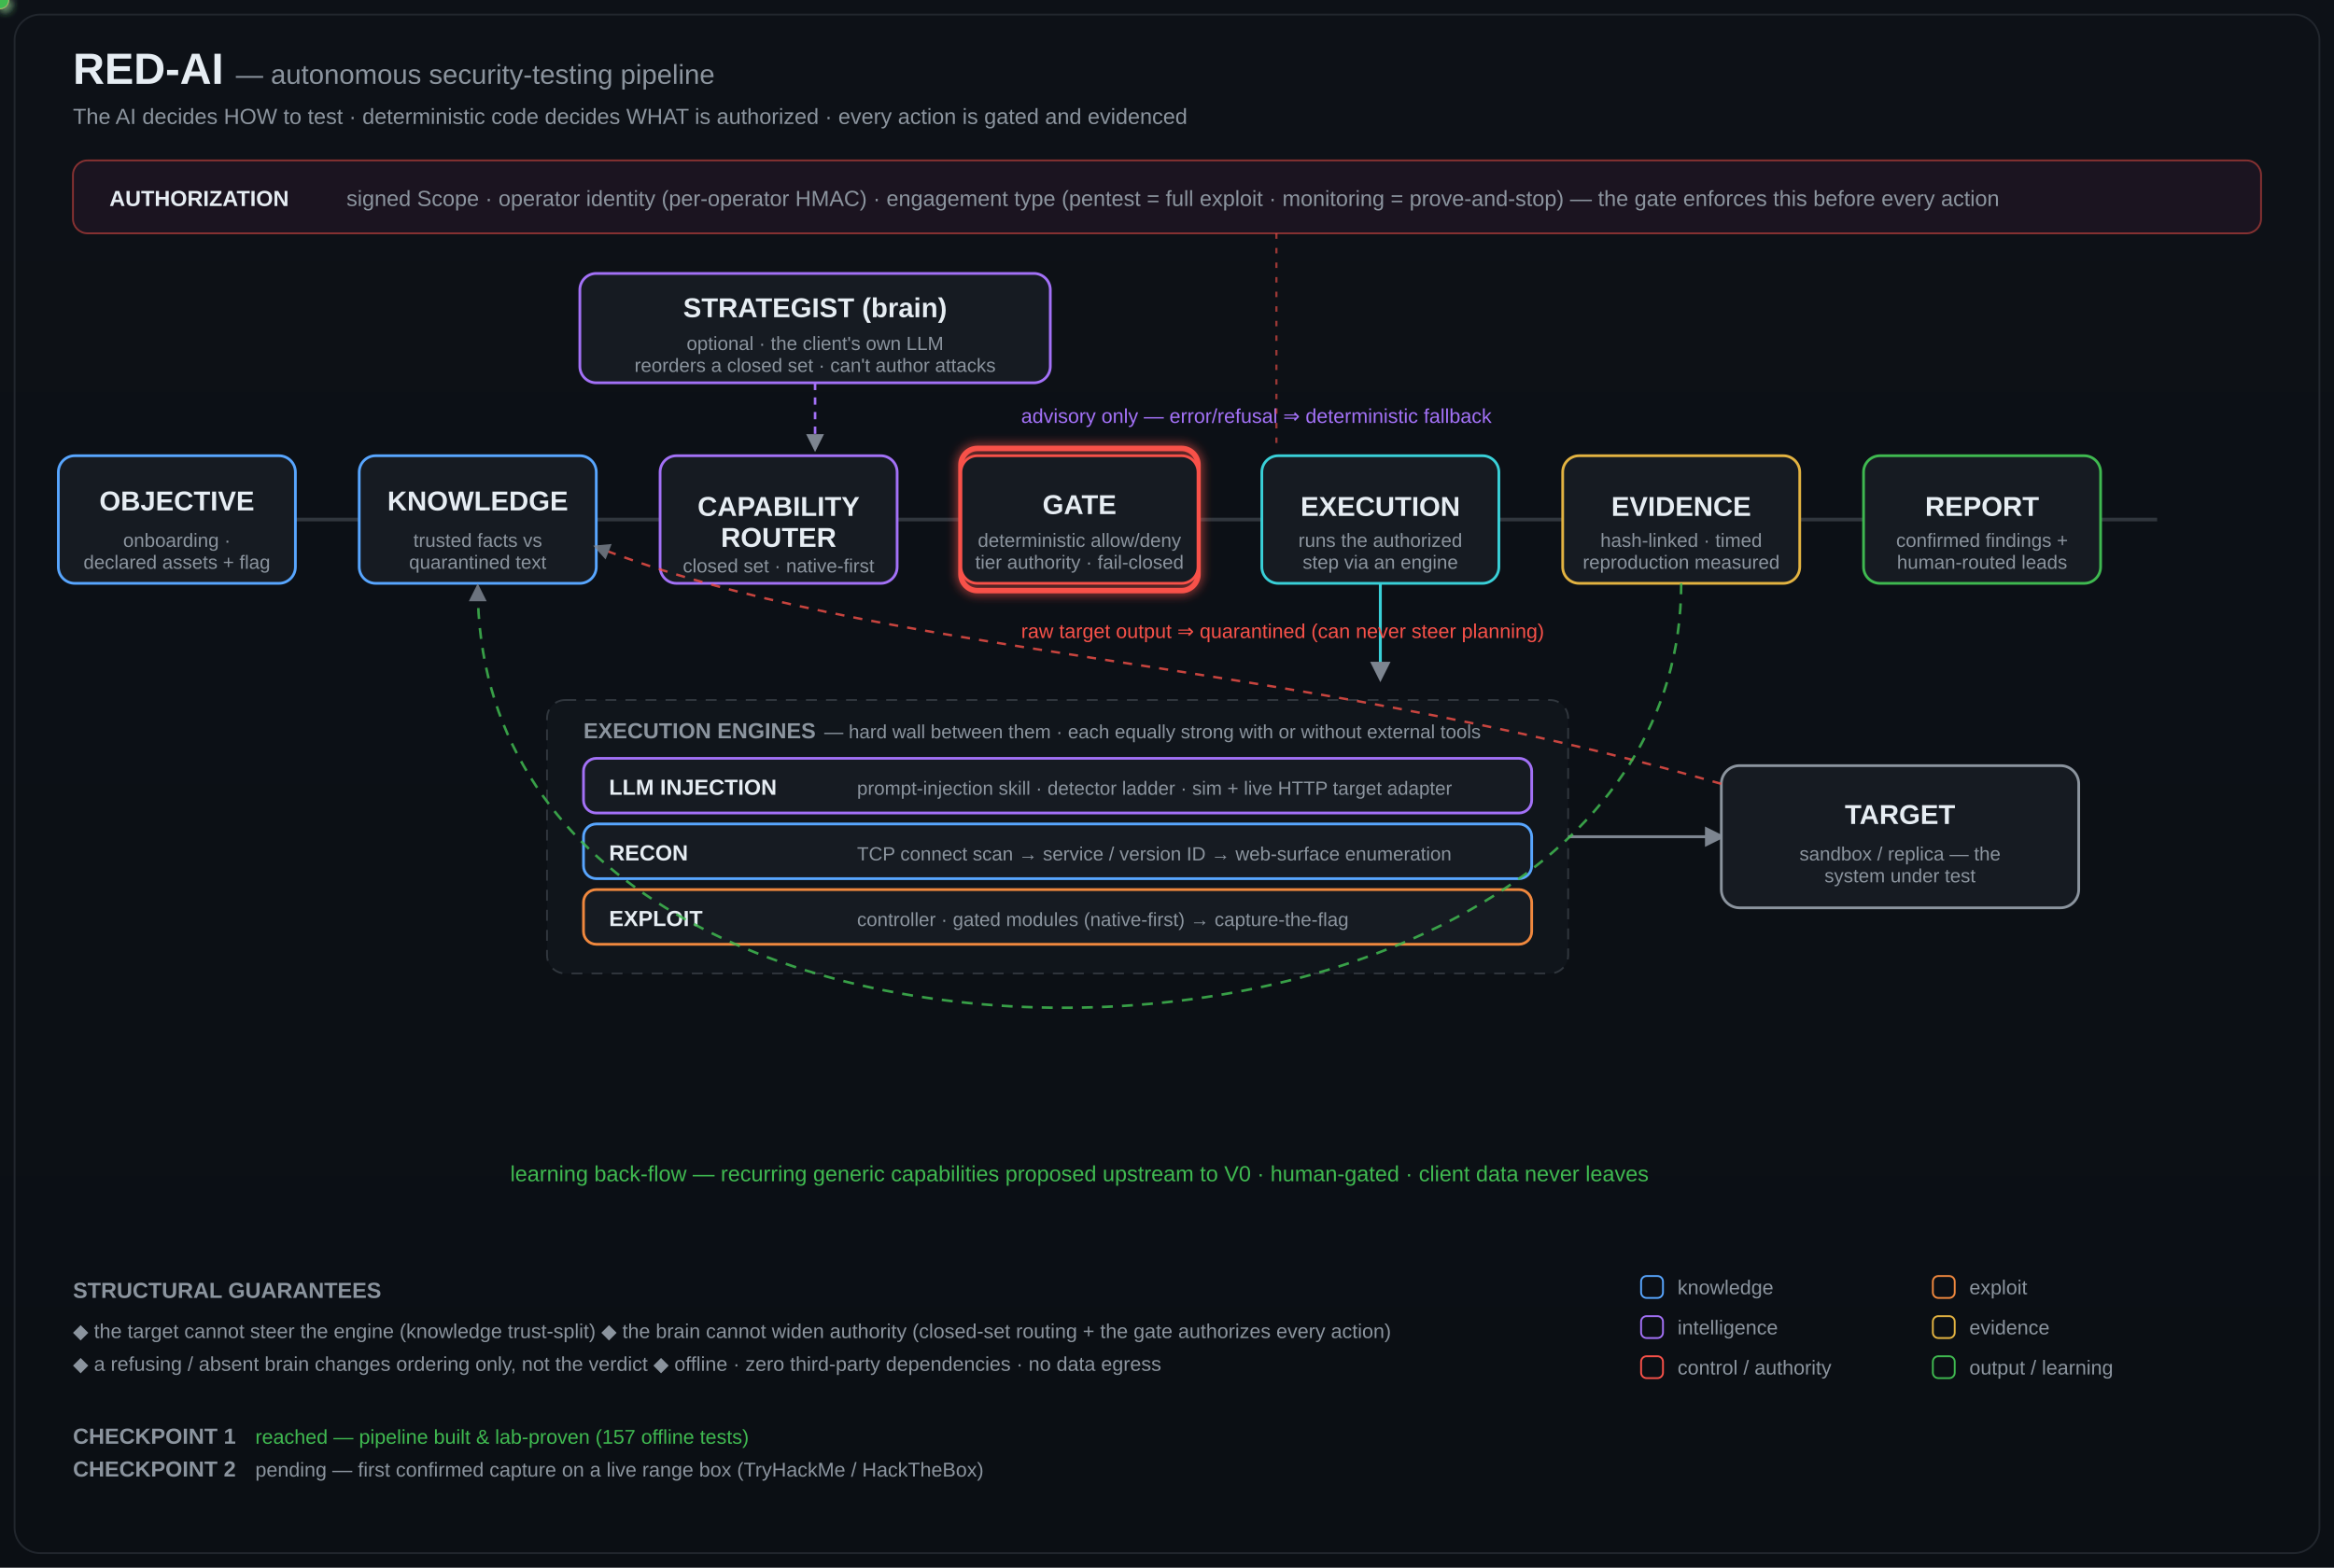
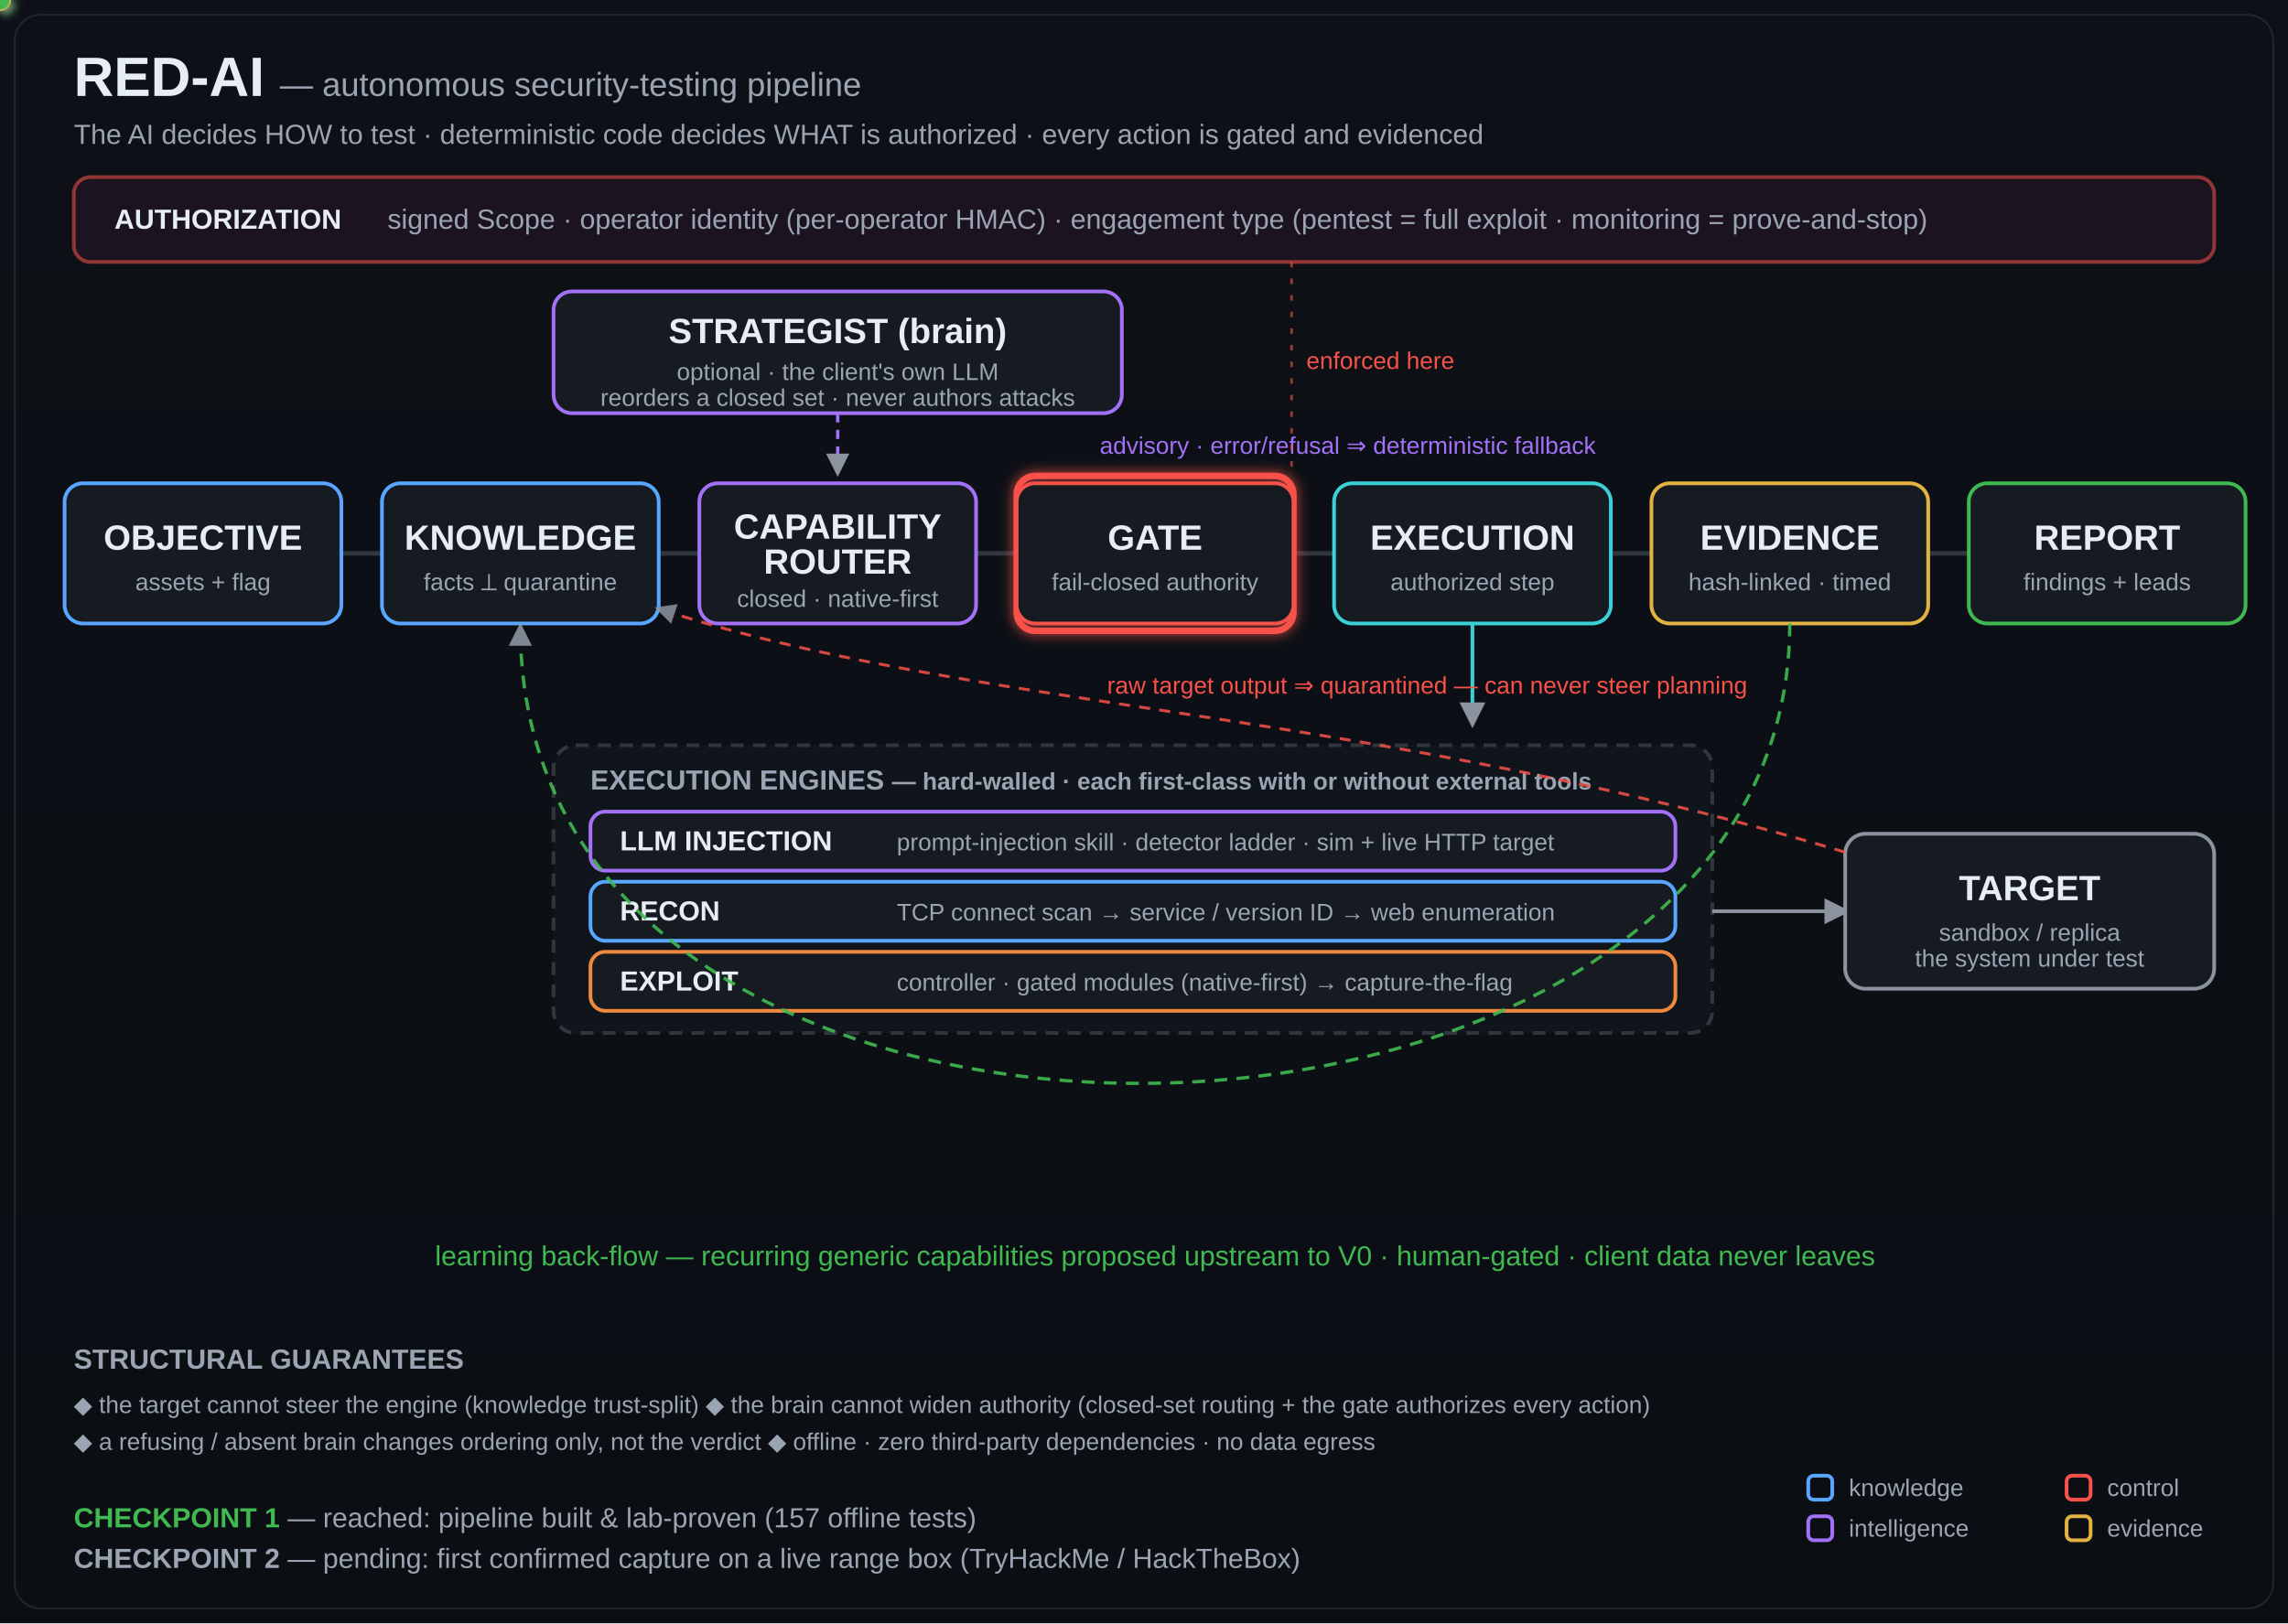
- <svg xmlns="http://www.w3.org/2000/svg" viewBox="0 0 1280 860" font-family="'Segoe UI',system-ui,Arial,sans-serif">
+ <svg xmlns="http://www.w3.org/2000/svg" viewBox="0 0 1240 880" font-family="'Segoe UI',system-ui,Arial,sans-serif">
  <defs>
    <linearGradient id="bg" x1="0" y1="0" x2="0" y2="1">
      <stop offset="0" stop-color="#0d1117" />
      <stop offset="1" stop-color="#0b0f14" />
    </linearGradient>
-     <filter id="glow" x="-50%" y="-50%" width="200%" height="200%">
-       <feGaussianBlur stdDeviation="3" result="b" />
+     <filter id="glow" x="-60%" y="-60%" width="220%" height="220%">
+       <feGaussianBlur stdDeviation="3.2" result="b" />
      <feMerge>
        <feMergeNode in="b" />
        <feMergeNode in="SourceGraphic" />
      </feMerge>
    </filter>
    <marker id="arrow" viewBox="0 0 10 10" refX="8" refY="5" markerWidth="7" markerHeight="7" orient="auto-start-reverse">
-       <path d="M0,0 L10,5 L0,10 z" fill="#7d8590" />
+       <path d="M0,0 L10,5 L0,10 z" fill="#8b949e" />
    </marker>
    <style>
-       .t{fill:#e6edf3} .m{fill:#8b949e} .xs{font-size:11px} .s{font-size:12px}
-       .lbl{font-size:15px;font-weight:600} .sub{font-size:10.5px;fill:#8b949e}
-       .box{fill:#161b22;stroke-width:1.5}
-       @keyframes gatepulse{0%,100%{opacity:.35}50%{opacity:1}}
+       .t{fill:#e6edf3} .m{fill:#9aa4b2}
+       .lbl{font-size:19px;font-weight:700;fill:#e6edf3}
+       .sub{font-size:13px;fill:#9aa4b2}
+       .s{font-size:15px} .xs{font-size:13px}
+       .box{fill:#161b22;stroke-width:2}
+       @keyframes gatepulse{0%,100%{opacity:.3}50%{opacity:1}}
      #gateglow{animation:gatepulse 2.2s ease-in-out infinite}
    </style>
  </defs>
-   <rect x="0" y="0" width="1280" height="860" fill="url(#bg)" />
-   <rect x="8" y="8" width="1264" height="844" rx="14" fill="none" stroke="#21262d" />
-   <text x="40" y="46" class="t" font-size="24" font-weight="700">RED-AI <tspan class="m" font-size="15" font-weight="400">— autonomous security-testing pipeline</tspan>
+   <rect x="0" y="0" width="1240" height="880" fill="url(#bg)" />
+   <rect x="8" y="8" width="1224" height="864" rx="14" fill="none" stroke="#21262d" />
+   <text x="40" y="52" class="t" font-size="30" font-weight="800">RED-AI <tspan class="m" font-size="18" font-weight="400">— autonomous security-testing pipeline</tspan>
  </text>
-   <text x="40" y="68" class="m s">The AI decides HOW to test · deterministic code decides WHAT is authorized · every action is gated and evidenced</text>
-   <rect x="40" y="88" width="1200" height="40" rx="8" fill="#1b1420" stroke="#f85149" stroke-opacity="0.5" />
-   <text x="60" y="113" class="t s" font-weight="600">AUTHORIZATION</text>
-   <text x="190" y="113" class="m s">signed Scope · operator identity (per-operator HMAC) · engagement type (pentest = full exploit · monitoring = prove-and-stop) — the gate enforces this before every action</text>
-   <rect x="318" y="150" width="258" height="60" rx="9" class="box" stroke="#a371f7" />
-   <text x="447" y="174" text-anchor="middle" class="t lbl">STRATEGIST (brain)</text>
-   <text x="447" y="192" text-anchor="middle" class="sub">optional · the client's own LLM</text>
-   <text x="447" y="204" text-anchor="middle" class="sub">reorders a closed set · can't author attacks</text>
-   <path d="M447,210 L447,246" stroke="#a371f7" stroke-width="1.4" stroke-dasharray="4 4" marker-end="url(#arrow)" />
-   <text x="560" y="232" class="xs" fill="#a371f7">advisory only — error/refusal ⇒ deterministic fallback</text>
-   <path d="M700,128 L700,246" stroke="#f85149" stroke-width="1.2" stroke-dasharray="3 5" opacity="0.6" />
-   <line x1="97" y1="285" x2="1183" y2="285" stroke="#30363d" stroke-width="2" />
-   <circle r="5" fill="#58a6ff" filter="url(#glow)">
-     <animateMotion dur="5.5s" repeatCount="indefinite" path="M97,285 H1183" />
+   <text x="40" y="78" class="m s">The AI decides HOW to test · deterministic code decides WHAT is authorized · every action is gated and evidenced</text>
+   <rect x="40" y="96" width="1160" height="46" rx="9" fill="#1b1420" stroke="#f85149" stroke-opacity="0.55" stroke-width="2" />
+   <text x="62" y="124" class="t s" font-weight="700">AUTHORIZATION</text>
+   <text x="210" y="124" class="m s">signed Scope · operator identity (per-operator HMAC) · engagement type (pentest = full exploit · monitoring = prove-and-stop)</text>
+   <rect x="300" y="158" width="308" height="66" rx="10" class="box" stroke="#a371f7" />
+   <text x="454" y="186" text-anchor="middle" class="lbl" font-size="17">STRATEGIST (brain)</text>
+   <text x="454" y="206" text-anchor="middle" class="sub">optional · the client's own LLM</text>
+   <text x="454" y="220" text-anchor="middle" class="sub">reorders a closed set · never authors attacks</text>
+   <path d="M454,224 L454,256" stroke="#a371f7" stroke-width="1.8" stroke-dasharray="5 4" marker-end="url(#arrow)" />
+   <text x="596" y="246" class="xs" fill="#a371f7">advisory · error/refusal ⇒ deterministic fallback</text>
+   <path d="M700,142 L700,256" stroke="#f85149" stroke-width="1.4" stroke-dasharray="3 6" opacity="0.6" />
+   <text x="708" y="200" class="xs" fill="#f85149">enforced here</text>
+   <line x1="110" y1="300" x2="1142" y2="300" stroke="#30363d" stroke-width="2.5" />
+   <circle r="6" fill="#58a6ff" filter="url(#glow)">
+     <animateMotion dur="5.5s" repeatCount="indefinite" path="M110,300 H1142" />
  </circle>
+   <circle r="6" fill="#3fb950" filter="url(#glow)">
+     <animateMotion dur="5.5s" begin="1.8s" repeatCount="indefinite" path="M110,300 H1142" />
+   </circle>
+   <circle r="6" fill="#e3b341" filter="url(#glow)">
+     <animateMotion dur="5.5s" begin="3.6s" repeatCount="indefinite" path="M110,300 H1142" />
+   </circle>
+   <rect x="35" y="262" width="150" height="76" rx="10" class="box" stroke="#58a6ff" />
+   <text x="110" y="298" text-anchor="middle" class="lbl">OBJECTIVE</text>
+   <text x="110" y="320" text-anchor="middle" class="sub">assets + flag</text>
+   <rect x="207" y="262" width="150" height="76" rx="10" class="box" stroke="#58a6ff" />
+   <text x="282" y="298" text-anchor="middle" class="lbl">KNOWLEDGE</text>
+   <text x="282" y="320" text-anchor="middle" class="sub">facts ⟂ quarantine</text>
+   <rect x="379" y="262" width="150" height="76" rx="10" class="box" stroke="#a371f7" />
+   <text x="454" y="292" text-anchor="middle" class="lbl" font-size="17">CAPABILITY</text>
+   <text x="454" y="311" text-anchor="middle" class="lbl" font-size="17">ROUTER</text>
+   <text x="454" y="329" text-anchor="middle" class="sub">closed · native-first</text>
+   <rect id="gateglow" x="551" y="258" width="150" height="84" rx="10" fill="none" stroke="#f85149" stroke-width="3.5" filter="url(#glow)" />
+   <rect x="551" y="262" width="150" height="76" rx="10" class="box" stroke="#f85149" />
+   <text x="626" y="298" text-anchor="middle" class="lbl">GATE</text>
+   <text x="626" y="320" text-anchor="middle" class="sub">fail-closed authority</text>
+   <rect x="723" y="262" width="150" height="76" rx="10" class="box" stroke="#39d0d8" />
+   <text x="798" y="298" text-anchor="middle" class="lbl">EXECUTION</text>
+   <text x="798" y="320" text-anchor="middle" class="sub">authorized step</text>
+   <rect x="895" y="262" width="150" height="76" rx="10" class="box" stroke="#e3b341" />
+   <text x="970" y="298" text-anchor="middle" class="lbl">EVIDENCE</text>
+   <text x="970" y="320" text-anchor="middle" class="sub">hash-linked · timed</text>
+   <rect x="1067" y="262" width="150" height="76" rx="10" class="box" stroke="#3fb950" />
+   <text x="1142" y="298" text-anchor="middle" class="lbl">REPORT</text>
+   <text x="1142" y="320" text-anchor="middle" class="sub">findings + leads</text>
+   <path d="M798,338 L798,392" stroke="#39d0d8" stroke-width="2" marker-end="url(#arrow)" />
+   <rect x="300" y="404" width="628" height="156" rx="12" fill="#10151b" stroke="#30363d" stroke-dasharray="7 5" stroke-width="2" />
+   <text x="320" y="428" class="m s" font-weight="700">EXECUTION ENGINES <tspan class="sub">— hard-walled · each first-class with or without external tools</tspan>
+   </text>
+   <rect x="320" y="440" width="588" height="32" rx="8" class="box" stroke="#a371f7" />
+   <text x="336" y="461" class="t s" font-weight="700">LLM INJECTION</text>
+   <text x="486" y="461" class="sub">prompt-injection skill · detector ladder · sim + live HTTP target</text>
+   <rect x="320" y="478" width="588" height="32" rx="8" class="box" stroke="#58a6ff" />
+   <text x="336" y="499" class="t s" font-weight="700">RECON</text>
+   <text x="486" y="499" class="sub">TCP connect scan → service / version ID → web enumeration</text>
+   <rect x="320" y="516" width="588" height="32" rx="8" class="box" stroke="#f0883e" />
+   <text x="336" y="537" class="t s" font-weight="700">EXPLOIT</text>
+   <text x="486" y="537" class="sub">controller · gated modules (native-first) → capture-the-flag</text>
+   <path d="M928,494 L1000,494" stroke="#8b949e" stroke-width="2" marker-end="url(#arrow)" />
+   <circle r="5" fill="#39d0d8" filter="url(#glow)">
+     <animateMotion dur="2.6s" repeatCount="indefinite" path="M798,338 L798,494 L1000,494" />
+   </circle>
+   <rect x="1000" y="452" width="200" height="84" rx="11" class="box" stroke="#8b949e" />
+   <text x="1100" y="488" text-anchor="middle" class="lbl" font-size="18">TARGET</text>
+   <text x="1100" y="510" text-anchor="middle" class="sub">sandbox / replica</text>
+   <text x="1100" y="524" text-anchor="middle" class="sub">the system under test</text>
+   <path d="M1000,462 C740,384 520,384 357,330" fill="none" stroke="#f85149" stroke-width="1.6" stroke-dasharray="6 5" marker-end="url(#arrow)" opacity="0.85" />
+   <circle r="4.5" fill="#f85149" filter="url(#glow)">
+     <animateMotion dur="4s" repeatCount="indefinite" path="M1000,462 C740,384 520,384 357,330" />
+   </circle>
+   <text x="600" y="376" class="xs" fill="#f85149">raw target output ⇒ quarantined — can never steer planning</text>
+   <path d="M970,338 C970,660 282,680 282,340" fill="none" stroke="#3fb950" stroke-width="1.8" stroke-dasharray="7 5" marker-end="url(#arrow)" opacity="0.9" />
  <circle r="5" fill="#3fb950" filter="url(#glow)">
-     <animateMotion dur="5.5s" begin="1.8s" repeatCount="indefinite" path="M97,285 H1183" />
+     <animateMotion dur="6s" repeatCount="indefinite" path="M970,338 C970,660 282,680 282,340" />
  </circle>
-   <circle r="5" fill="#e3b341" filter="url(#glow)">
-     <animateMotion dur="5.5s" begin="3.6s" repeatCount="indefinite" path="M97,285 H1183" />
-   </circle>
-   <rect x="32" y="250" width="130" height="70" rx="9" class="box" stroke="#58a6ff" />
-   <text x="97" y="280" text-anchor="middle" class="t lbl">OBJECTIVE</text>
-   <text x="97" y="300" text-anchor="middle" class="sub">onboarding ·</text>
-   <text x="97" y="312" text-anchor="middle" class="sub">declared assets + flag</text>
-   <rect x="197" y="250" width="130" height="70" rx="9" class="box" stroke="#58a6ff" />
-   <text x="262" y="280" text-anchor="middle" class="t lbl">KNOWLEDGE</text>
-   <text x="262" y="300" text-anchor="middle" class="sub">trusted facts vs</text>
-   <text x="262" y="312" text-anchor="middle" class="sub">quarantined text</text>
-   <rect x="362" y="250" width="130" height="70" rx="9" class="box" stroke="#a371f7" />
-   <text x="427" y="283" text-anchor="middle" class="t lbl">CAPABILITY</text>
-   <text x="427" y="300" text-anchor="middle" class="t lbl">ROUTER</text>
-   <text x="427" y="314" text-anchor="middle" class="sub">closed set · native-first</text>
-   <rect id="gateglow" x="527" y="246" width="130" height="78" rx="9" fill="none" stroke="#f85149" stroke-width="3" filter="url(#glow)" />
-   <rect x="527" y="250" width="130" height="70" rx="9" class="box" stroke="#f85149" />
-   <text x="592" y="282" text-anchor="middle" class="t lbl">GATE</text>
-   <text x="592" y="300" text-anchor="middle" class="sub">deterministic allow/deny</text>
-   <text x="592" y="312" text-anchor="middle" class="sub">tier authority · fail-closed</text>
-   <rect x="692" y="250" width="130" height="70" rx="9" class="box" stroke="#39d0d8" />
-   <text x="757" y="283" text-anchor="middle" class="t lbl">EXECUTION</text>
-   <text x="757" y="300" text-anchor="middle" class="sub">runs the authorized</text>
-   <text x="757" y="312" text-anchor="middle" class="sub">step via an engine</text>
-   <rect x="857" y="250" width="130" height="70" rx="9" class="box" stroke="#e3b341" />
-   <text x="922" y="283" text-anchor="middle" class="t lbl">EVIDENCE</text>
-   <text x="922" y="300" text-anchor="middle" class="sub">hash-linked · timed</text>
-   <text x="922" y="312" text-anchor="middle" class="sub">reproduction measured</text>
-   <rect x="1022" y="250" width="130" height="70" rx="9" class="box" stroke="#3fb950" />
-   <text x="1087" y="283" text-anchor="middle" class="t lbl">REPORT</text>
-   <text x="1087" y="300" text-anchor="middle" class="sub">confirmed findings +</text>
-   <text x="1087" y="312" text-anchor="middle" class="sub">human-routed leads</text>
-   <path d="M757,320 L757,372" stroke="#39d0d8" stroke-width="1.6" marker-end="url(#arrow)" />
-   <rect x="300" y="384" width="560" height="150" rx="10" fill="#10151b" stroke="#30363d" stroke-dasharray="6 5" />
-   <text x="320" y="405" class="m s" font-weight="600">EXECUTION ENGINES</text>
-   <text x="452" y="405" class="sub">— hard wall between them · each equally strong with or without external tools</text>
-   <rect x="320" y="416" width="520" height="30" rx="7" class="box" stroke="#a371f7" />
-   <text x="334" y="436" class="t s" font-weight="600">LLM INJECTION</text>
-   <text x="470" y="436" class="sub">prompt-injection skill · detector ladder · sim + live HTTP target adapter</text>
-   <rect x="320" y="452" width="520" height="30" rx="7" class="box" stroke="#58a6ff" />
-   <text x="334" y="472" class="t s" font-weight="600">RECON</text>
-   <text x="470" y="472" class="sub">TCP connect scan → service / version ID → web-surface enumeration</text>
-   <rect x="320" y="488" width="520" height="30" rx="7" class="box" stroke="#f0883e" />
-   <text x="334" y="508" class="t s" font-weight="600">EXPLOIT</text>
-   <text x="470" y="508" class="sub">controller · gated modules (native-first) → capture-the-flag</text>
-   <path d="M860,459 L944,459" stroke="#7d8590" stroke-width="1.6" marker-end="url(#arrow)" />
-   <circle r="4.5" fill="#39d0d8" filter="url(#glow)">
-     <animateMotion dur="2.6s" repeatCount="indefinite" path="M757,320 L757,459 L944,459" />
-   </circle>
-   <rect x="944" y="420" width="196" height="78" rx="10" class="box" stroke="#8b949e" />
-   <text x="1042" y="452" text-anchor="middle" class="t lbl">TARGET</text>
-   <text x="1042" y="472" text-anchor="middle" class="sub">sandbox / replica — the</text>
-   <text x="1042" y="484" text-anchor="middle" class="sub">system under test</text>
-   <path d="M944,430 C700,360 480,360 327,300" fill="none" stroke="#f85149" stroke-width="1.3" stroke-dasharray="5 5" marker-end="url(#arrow)" opacity="0.8" />
-   <circle r="4" fill="#f85149" filter="url(#glow)">
-     <animateMotion dur="4s" repeatCount="indefinite" path="M944,430 C700,360 480,360 327,300" />
-   </circle>
-   <text x="560" y="350" class="xs" fill="#f85149">raw target output ⇒ quarantined (can never steer planning)</text>
-   <path d="M922,320 C922,620 262,640 262,322" fill="none" stroke="#3fb950" stroke-width="1.4" stroke-dasharray="6 5" marker-end="url(#arrow)" opacity="0.85" />
-   <circle r="4.5" fill="#3fb950" filter="url(#glow)">
-     <animateMotion dur="6s" repeatCount="indefinite" path="M922,320 C922,620 262,640 262,322" />
-   </circle>
-   <text x="592" y="648" text-anchor="middle" class="s" fill="#3fb950">learning back-flow — recurring generic capabilities proposed upstream to V0 · human-gated · client data never leaves</text>
-   <text x="40" y="712" class="m s" font-weight="600">STRUCTURAL GUARANTEES</text>
-   <text x="40" y="734" class="m xs">◆ the target cannot steer the engine (knowledge trust-split)   ◆ the brain cannot widen authority (closed-set routing + the gate authorizes every action)</text>
-   <text x="40" y="752" class="m xs">◆ a refusing / absent brain changes ordering only, not the verdict   ◆ offline · zero third-party dependencies · no data egress</text>
-   <text x="40" y="792" class="m s" font-weight="600">CHECKPOINT 1</text>
-   <text x="140" y="792" class="xs" fill="#3fb950">reached — pipeline built &amp; lab-proven (157 offline tests)</text>
-   <text x="40" y="810" class="m s" font-weight="600">CHECKPOINT 2</text>
-   <text x="140" y="810" class="m xs">pending — first confirmed capture on a live range box (TryHackMe / HackTheBox)</text>
-   <g transform="translate(900,700)">
-     <rect x="0" y="0" width="12" height="12" rx="3" fill="none" stroke="#58a6ff" />
-     <text x="20" y="10" class="m xs">knowledge</text>
-     <rect x="0" y="22" width="12" height="12" rx="3" fill="none" stroke="#a371f7" />
-     <text x="20" y="32" class="m xs">intelligence</text>
-     <rect x="0" y="44" width="12" height="12" rx="3" fill="none" stroke="#f85149" />
-     <text x="20" y="54" class="m xs">control / authority</text>
-     <rect x="160" y="0" width="12" height="12" rx="3" fill="none" stroke="#f0883e" />
-     <text x="180" y="10" class="m xs">exploit</text>
-     <rect x="160" y="22" width="12" height="12" rx="3" fill="none" stroke="#e3b341" />
-     <text x="180" y="32" class="m xs">evidence</text>
-     <rect x="160" y="44" width="12" height="12" rx="3" fill="none" stroke="#3fb950" />
-     <text x="180" y="54" class="m xs">output / learning</text>
+   <text x="626" y="686" text-anchor="middle" class="s" fill="#3fb950">learning back-flow — recurring generic capabilities proposed upstream to V0 · human-gated · client data never leaves</text>
+   <text x="40" y="742" class="m s" font-weight="700">STRUCTURAL GUARANTEES</text>
+   <text x="40" y="766" class="m xs">◆ the target cannot steer the engine (knowledge trust-split)    ◆ the brain cannot widen authority (closed-set routing + the gate authorizes every action)</text>
+   <text x="40" y="786" class="m xs">◆ a refusing / absent brain changes ordering only, not the verdict    ◆ offline · zero third-party dependencies · no data egress</text>
+   <text x="40" y="828" class="s" font-weight="700" fill="#3fb950">CHECKPOINT 1 <tspan class="m" font-weight="400">— reached: pipeline built &amp; lab-proven (157 offline tests)</tspan>
+   </text>
+   <text x="40" y="850" class="m s" font-weight="700">CHECKPOINT 2 <tspan font-weight="400">— pending: first confirmed capture on a live range box (TryHackMe / HackTheBox)</tspan>
+   </text>
+   <g transform="translate(980,800)">
+     <rect x="0" y="0" width="13" height="13" rx="3" fill="none" stroke="#58a6ff" stroke-width="2" />
+     <text x="22" y="11" class="m xs">knowledge</text>
+     <rect x="0" y="22" width="13" height="13" rx="3" fill="none" stroke="#a371f7" stroke-width="2" />
+     <text x="22" y="33" class="m xs">intelligence</text>
+     <rect x="140" y="0" width="13" height="13" rx="3" fill="none" stroke="#f85149" stroke-width="2" />
+     <text x="162" y="11" class="m xs">control</text>
+     <rect x="140" y="22" width="13" height="13" rx="3" fill="none" stroke="#e3b341" stroke-width="2" />
+     <text x="162" y="33" class="m xs">evidence</text>
  </g>
</svg>
